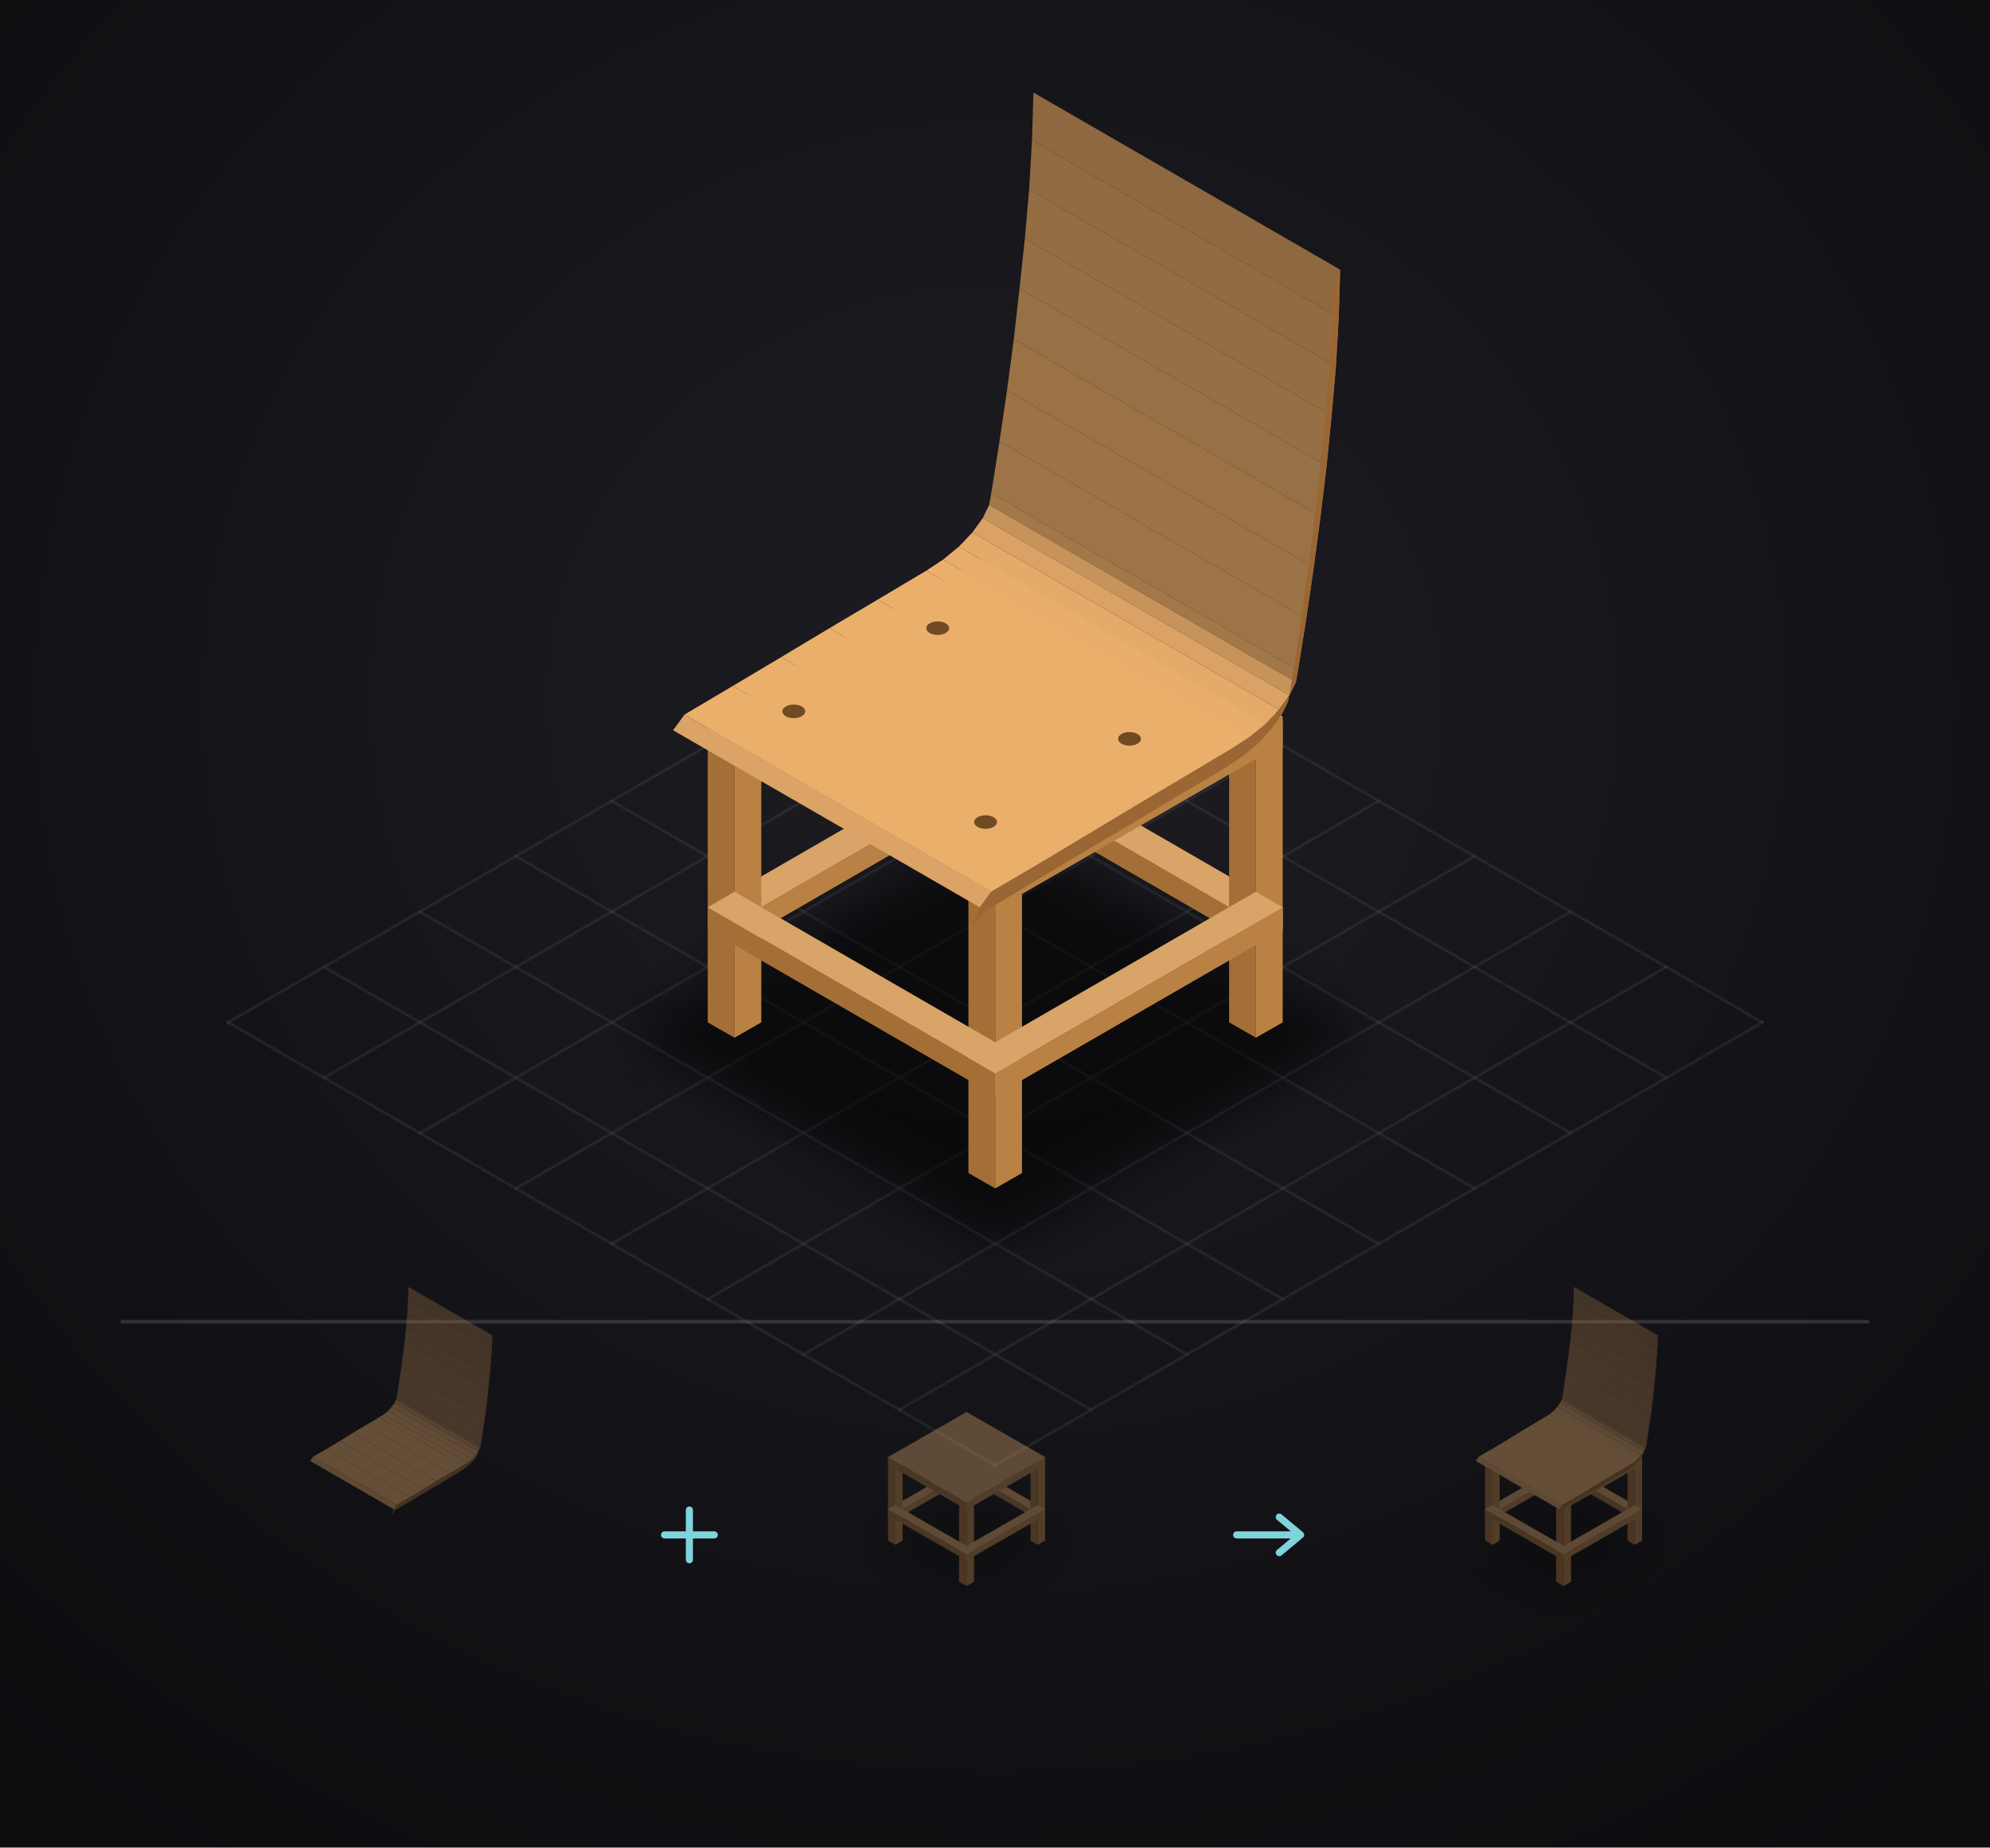
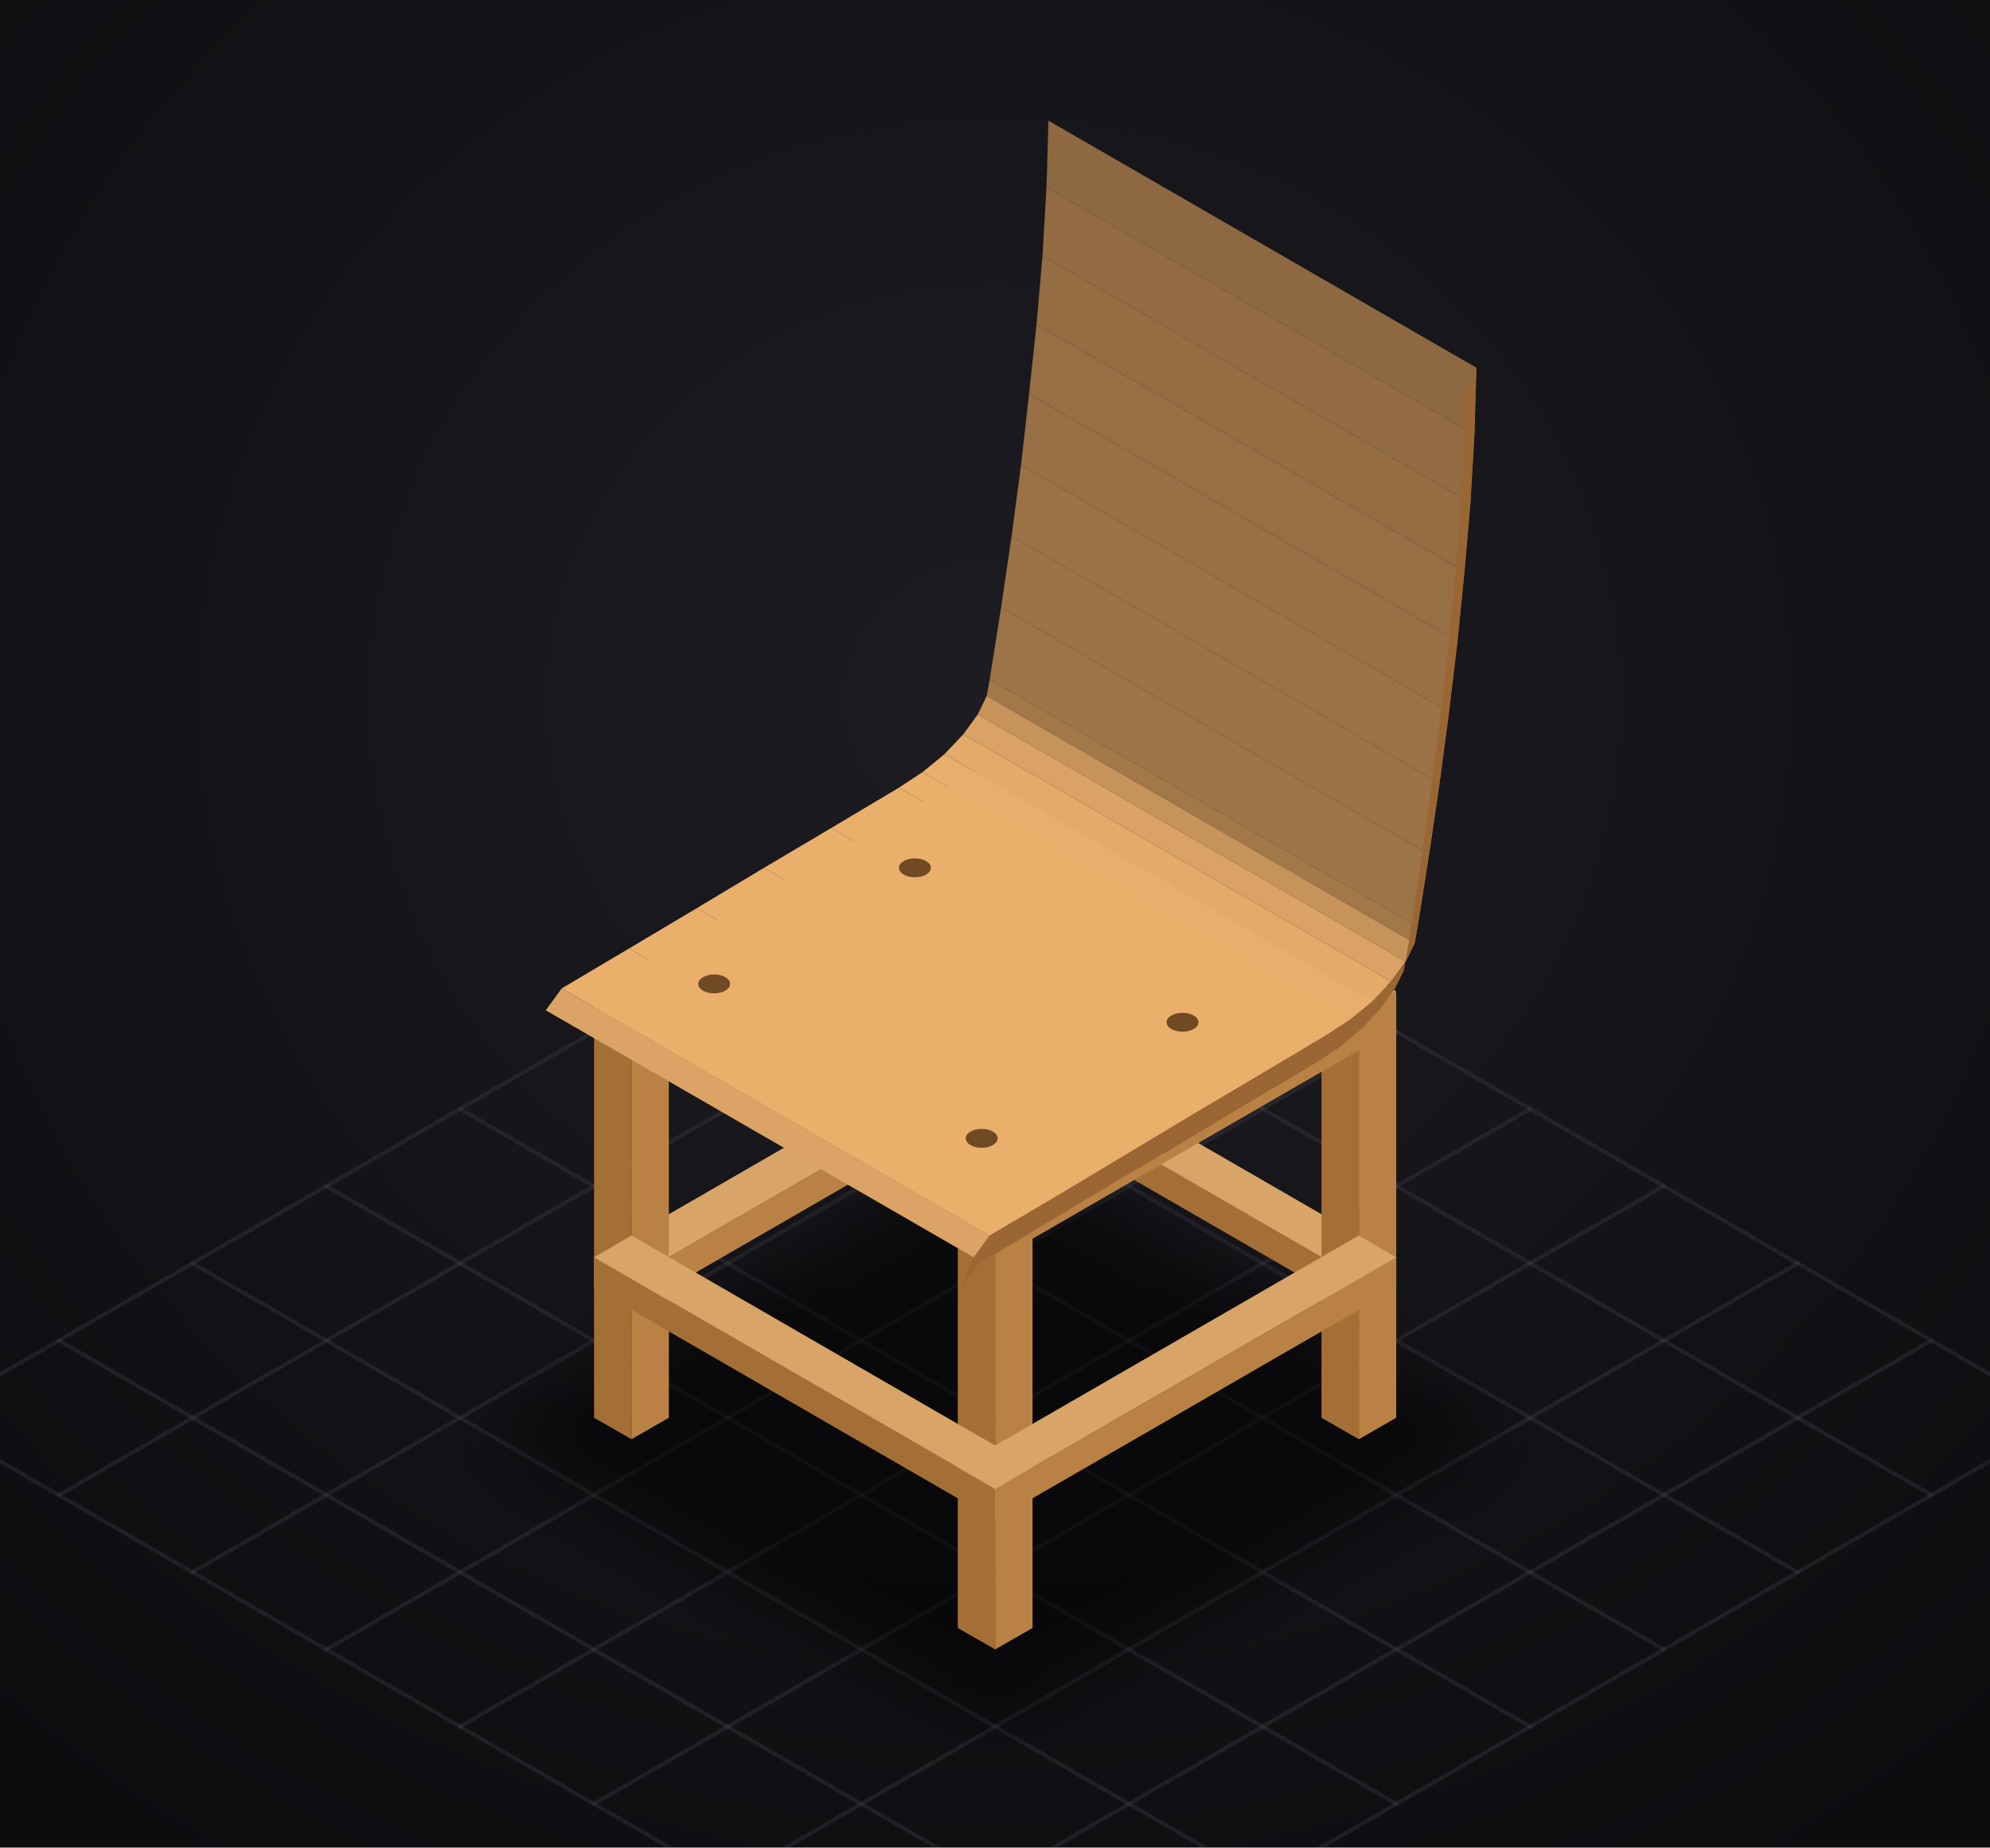
<svg xmlns="http://www.w3.org/2000/svg" viewBox="0 0 560 520" role="img" aria-labelledby="t d">
  <defs>
    <radialGradient id="fondo" cx=".5" cy=".38" r=".75">
      <stop stop-color="#1c1c22" />
      <stop offset="1" stop-color="#0d0d10" />
    </radialGradient>
    <filter id="blur" x="-30%" y="-30%" width="160%" height="160%">
      <feGaussianBlur stdDeviation="7" />
    </filter>
    <linearGradient id="vidrio" x1="0" y1="0" x2="1" y2="1">
      <stop stop-color="#ffffff" stop-opacity=".55" />
      <stop offset="1" stop-color="#cfd6e4" stop-opacity=".22" />
    </linearGradient>
    <linearGradient id="molde" x1="0" y1="0" x2="0" y2="1">
      <stop stop-color="#7fd3dc" stop-opacity=".30" />
      <stop offset="1" stop-color="#7fd3dc" stop-opacity=".14" />
    </linearGradient>
    <pattern id="tablas" width="10" height="10" patternUnits="userSpaceOnUse">
      <rect width="10" height="10" fill="#d8a467" />
      <path d="M0 9.5H10" stroke="#9c6a35" stroke-opacity=".55" />
    </pattern>
  </defs>
  <style>

@keyframes marco{0%{opacity:0;transform:translateY(24px)}8%,90%{opacity:1;transform:none}97%,100%{opacity:0}}
@keyframes concha{0%,24%{opacity:0;transform:translateY(-110px)}32%{opacity:1;transform:translateY(-110px)}52%,90%{opacity:1;transform:none}97%,100%{opacity:0}}
@keyframes tornillo{0%,56%{opacity:0}62%,90%{opacity:1}97%,100%{opacity:0}}
.marco{animation:marco 8s cubic-bezier(.2,.8,.2,1) infinite}
.concha{animation:concha 8s cubic-bezier(.3,.7,.2,1) infinite}
.concha .tornillo{animation:tornillo 8s ease-out infinite}
@keyframes paso1{0%,5%{opacity:.38}9%,28%{opacity:1}32%,100%{opacity:.38}}
.paso1{animation:paso1 8s ease-in-out infinite;opacity:.38}
@keyframes paso2{0%,29%{opacity:.38}33%,54%{opacity:1}58%,100%{opacity:.38}}
.paso2{animation:paso2 8s ease-in-out infinite;opacity:.38}
@keyframes paso3{0%,55%{opacity:.38}59%,90%{opacity:1}94%,100%{opacity:.38}}
.paso3{animation:paso3 8s ease-in-out infinite;opacity:.38}
.en-pausa *{animation-play-state:paused!important}
@media (prefers-reduced-motion:reduce){*{animation:none!important}}
</style>
  <rect width="560" height="520" fill="url(#fondo)" />
-   <g transform="translate(6.7 36.9) scale(1.005)">
+   <g transform="translate(-101.3 49.1) scale(1.402)">
    <line x1="272.0" y1="125.6" x2="57.2" y2="249.6" stroke="#8a8796" stroke-width="0.8" stroke-linecap="round" opacity="0.13" />
    <line x1="272.0" y1="125.6" x2="486.8" y2="249.6" stroke="#8a8796" stroke-width="0.8" stroke-linecap="round" opacity="0.13" />
    <line x1="298.8" y1="141.1" x2="84.1" y2="265.1" stroke="#8a8796" stroke-width="0.8" stroke-linecap="round" opacity="0.13" />
    <line x1="245.2" y1="141.1" x2="459.9" y2="265.1" stroke="#8a8796" stroke-width="0.8" stroke-linecap="round" opacity="0.13" />
    <line x1="325.7" y1="156.6" x2="110.9" y2="280.6" stroke="#8a8796" stroke-width="0.8" stroke-linecap="round" opacity="0.13" />
    <line x1="218.3" y1="156.6" x2="433.1" y2="280.6" stroke="#8a8796" stroke-width="0.8" stroke-linecap="round" opacity="0.13" />
    <line x1="352.5" y1="172.1" x2="137.8" y2="296.1" stroke="#8a8796" stroke-width="0.8" stroke-linecap="round" opacity="0.13" />
    <line x1="191.5" y1="172.1" x2="406.2" y2="296.1" stroke="#8a8796" stroke-width="0.8" stroke-linecap="round" opacity="0.13" />
    <line x1="379.4" y1="187.6" x2="164.6" y2="311.6" stroke="#8a8796" stroke-width="0.8" stroke-linecap="round" opacity="0.13" />
    <line x1="164.6" y1="187.6" x2="379.4" y2="311.6" stroke="#8a8796" stroke-width="0.8" stroke-linecap="round" opacity="0.13" />
    <line x1="406.2" y1="203.1" x2="191.5" y2="327.1" stroke="#8a8796" stroke-width="0.8" stroke-linecap="round" opacity="0.13" />
    <line x1="137.8" y1="203.1" x2="352.5" y2="327.1" stroke="#8a8796" stroke-width="0.8" stroke-linecap="round" opacity="0.13" />
    <line x1="433.1" y1="218.6" x2="218.3" y2="342.6" stroke="#8a8796" stroke-width="0.8" stroke-linecap="round" opacity="0.13" />
    <line x1="110.9" y1="218.6" x2="325.7" y2="342.6" stroke="#8a8796" stroke-width="0.8" stroke-linecap="round" opacity="0.13" />
    <line x1="459.9" y1="234.1" x2="245.2" y2="358.1" stroke="#8a8796" stroke-width="0.8" stroke-linecap="round" opacity="0.13" />
    <line x1="84.1" y1="234.1" x2="298.8" y2="358.1" stroke="#8a8796" stroke-width="0.8" stroke-linecap="round" opacity="0.13" />
    <line x1="486.8" y1="249.6" x2="272.0" y2="373.6" stroke="#8a8796" stroke-width="0.8" stroke-linecap="round" opacity="0.13" />
    <line x1="57.2" y1="249.6" x2="272.0" y2="373.6" stroke="#8a8796" stroke-width="0.8" stroke-linecap="round" opacity="0.13" />
    <g class="marco">
      <polygon points="272.0,193.8 374.0,252.7 272.0,311.6 170.0,252.7" fill="#000" opacity="0.55" filter="url(#blur)" />
      <polygon points="191.5,223.6 199.0,227.9 199.0,221.7 191.5,217.4" fill="#a46f37" />
      <polygon points="279.5,181.4 199.0,227.9 199.0,221.7 279.5,175.2" fill="#b98244" />
      <polygon points="272.0,170.9 279.5,175.2 199.0,221.7 191.5,217.4" fill="#d8a467" />
      <polygon points="264.5,181.4 345.0,227.9 345.0,221.7 264.5,175.2" fill="#a46f37" />
      <polygon points="352.5,223.6 345.0,227.9 345.0,221.7 352.5,217.4" fill="#b98244" />
      <polygon points="272.0,170.9 352.5,217.4 345.0,221.7 264.5,175.2" fill="#d8a467" />
      <polygon points="264.5,207.4 272.0,211.8 272.0,127.5 264.5,123.1" fill="#a46f37" />
      <polygon points="279.5,207.4 272.0,211.8 272.0,127.5 279.5,123.1" fill="#b98244" />
      <polygon points="272.0,118.8 279.5,123.1 272.0,127.5 264.5,123.1" fill="#d8a467" />
      <polygon points="337.5,249.6 345.0,253.9 345.0,169.6 337.5,165.3" fill="#a46f37" />
      <polygon points="352.5,249.6 345.0,253.9 345.0,169.6 352.5,165.3" fill="#b98244" />
      <polygon points="345.0,160.9 352.5,165.3 345.0,169.6 337.5,165.3" fill="#d8a467" />
      <polygon points="191.5,249.6 199.0,253.9 199.0,169.6 191.5,165.3" fill="#a46f37" />
      <polygon points="206.5,249.6 199.0,253.9 199.0,169.6 206.5,165.3" fill="#b98244" />
      <polygon points="199.0,160.9 206.5,165.3 199.0,169.6 191.5,165.3" fill="#d8a467" />
      <polygon points="264.5,291.8 272.0,296.1 272.0,211.8 264.5,207.4" fill="#a46f37" />
      <polygon points="279.5,291.8 272.0,296.1 272.0,211.8 279.5,207.4" fill="#b98244" />
      <polygon points="272.0,203.1 279.5,207.4 272.0,211.8 264.5,207.4" fill="#d8a467" />
      <polygon points="264.5,265.7 272.0,270.1 272.0,263.9 264.5,259.5" fill="#a46f37" />
      <polygon points="352.5,223.6 272.0,270.1 272.0,263.9 352.5,217.4" fill="#b98244" />
      <polygon points="345.0,213.0 352.5,217.4 272.0,263.9 264.5,259.5" fill="#d8a467" />
      <polygon points="191.5,223.6 272.0,270.1 272.0,263.9 191.5,217.4" fill="#a46f37" />
      <polygon points="279.5,265.7 272.0,270.1 272.0,263.9 279.5,259.5" fill="#b98244" />
      <polygon points="199.0,213.0 279.5,259.5 272.0,263.9 191.5,217.4" fill="#d8a467" />
      <polygon points="191.5,171.5 272.0,218.0 272.0,210.5 191.5,164.0" fill="#a46f37" />
      <polygon points="352.5,171.5 272.0,218.0 272.0,210.5 352.5,164.0" fill="#b98244" />
      <polygon points="272.0,117.5 352.5,164.0 272.0,210.5 191.5,164.0" fill="#d8a467" />
    </g>
    <g class="concha">
      <polygon points="282.7,-10.8 282.3,2.6 368.2,52.2 368.6,38.8" fill="rgb(142,104,64)" />
      <polygon points="282.3,2.6 281.5,16.3 367.4,65.9 368.2,52.2" fill="rgb(146,107,66)" />
      <polygon points="281.5,16.3 280.3,30.1 366.2,79.7 367.4,65.9" fill="rgb(148,109,67)" />
      <polygon points="280.3,30.1 278.8,44.1 364.8,93.7 366.2,79.7" fill="rgb(150,111,68)" />
      <polygon points="278.8,44.1 277.2,58.3 363.1,107.9 364.8,93.7" fill="rgb(152,112,69)" />
      <polygon points="277.2,58.3 275.3,72.6 361.2,122.2 363.1,107.9" fill="rgb(154,114,70)" />
      <polygon points="275.3,72.6 273.2,86.9 359.1,136.5 361.2,122.2" fill="rgb(156,115,70)" />
      <polygon points="273.2,86.9 270.9,101.4 356.8,151.0 359.1,136.5" fill="rgb(157,116,71)" />
      <polygon points="270.9,101.4 270.3,104.7 356.2,154.3 356.8,151.0" fill="rgb(162,120,73)" />
      <polygon points="270.3,104.7 268.5,108.4 354.4,158.0 356.2,154.3" fill="rgb(198,147,91)" />
      <polygon points="268.5,108.4 265.6,112.4 351.5,162.0 354.4,158.0" fill="rgb(218,162,100)" />
      <polygon points="265.6,112.4 261.8,116.4 347.7,166.0 351.5,162.0" fill="rgb(228,170,105)" />
      <polygon points="261.8,116.4 257.4,120.0 343.3,169.6 347.7,166.0" fill="rgb(233,174,107)" />
      <polygon points="257.4,120.0 252.7,123.1 338.6,172.7 343.3,169.6" fill="rgb(235,175,108)" />
      <polygon points="252.7,123.1 239.1,131.2 325.0,180.8 338.6,172.7" fill="rgb(235,175,108)" />
      <polygon points="239.1,131.2 225.6,139.2 311.5,188.8 325.0,180.8" fill="rgb(235,175,108)" />
      <polygon points="225.6,139.2 212.1,147.3 298.0,196.9 311.5,188.8" fill="rgb(235,175,108)" />
      <polygon points="212.1,147.3 198.5,155.4 284.5,205.0 298.0,196.9" fill="rgb(235,175,108)" />
      <polygon points="198.5,155.4 185.0,163.4 270.9,213.0 284.5,205.0" fill="rgb(235,175,108)" />
      <polygon points="185.0,163.4 181.8,167.8 267.7,217.4 270.9,213.0" fill="rgb(219,163,101)" />
      <polygon points="368.6,38.8 368.2,52.2 367.4,65.9 366.2,79.7 364.8,93.7 363.1,107.9 361.2,122.2 359.1,136.5 356.8,151.0 356.2,154.3 354.4,158.0 351.5,162.0 347.7,166.0 343.3,169.6 338.6,172.7 325.0,180.8 311.5,188.8 298.0,196.9 284.5,205.0 270.9,213.0 267.7,217.4 265.4,223.0 268.7,218.7 282.2,210.6 295.7,202.5 309.3,194.5 322.8,186.4 336.3,178.4 341.0,175.3 345.5,171.6 349.2,167.6 352.1,163.7 354.0,159.9 354.6,156.7 356.9,142.2 358.9,127.8 360.8,113.5 362.5,99.4 363.9,85.4 365.1,71.5 366.0,57.9 366.4,44.4" fill="#9a6633" />
      <line x1="367.8" y1="39.3" x2="267.4" y2="217.2" stroke="none" stroke-width="0" stroke-linecap="round" />
      <line x1="367.8" y1="39.3" x2="267.4" y2="217.2" stroke="none" stroke-width="0" stroke-linecap="round" />
      <line x1="367.8" y1="39.3" x2="267.4" y2="217.2" stroke="none" stroke-width="0" stroke-linecap="round" />
      <line x1="367.8" y1="39.3" x2="267.4" y2="217.2" stroke="none" stroke-width="0" stroke-linecap="round" />
      <ellipse class="tornillo" cx="255.9" cy="139.2" rx="3.2" ry="1.9" fill="#6f4a22" />
      <ellipse class="tornillo" cx="309.6" cy="170.2" rx="3.2" ry="1.9" fill="#6f4a22" />
      <ellipse class="tornillo" cx="215.6" cy="162.5" rx="3.2" ry="1.9" fill="#6f4a22" />
      <ellipse class="tornillo" cx="269.3" cy="193.5" rx="3.2" ry="1.9" fill="#6f4a22" />
    </g>
  </g>
-   <line x1="34" y1="372" x2="526" y2="372" stroke="#ffffff" stroke-opacity=".14" />
-   <g class="paso1">
-     <polygon points="114.9,362.2 114.8,365.9 138.4,379.5 138.5,375.8" fill="rgb(142,104,64)" />
-     <polygon points="114.8,365.9 114.6,369.6 138.1,383.2 138.4,379.5" fill="rgb(146,107,66)" />
-     <polygon points="114.6,369.6 114.3,373.4 137.8,387.0 138.1,383.2" fill="rgb(148,109,67)" />
-     <polygon points="114.3,373.4 113.9,377.3 137.4,390.9 137.8,387.0" fill="rgb(150,111,68)" />
-     <polygon points="113.9,377.3 113.4,381.1 137.0,394.7 137.4,390.9" fill="rgb(152,112,69)" />
-     <polygon points="113.4,381.1 112.9,385.1 136.5,398.7 137.0,394.7" fill="rgb(154,114,70)" />
-     <polygon points="112.9,385.1 112.3,389.0 135.9,402.6 136.5,398.7" fill="rgb(156,115,70)" />
-     <polygon points="112.3,389.0 111.7,393.0 135.3,406.6 135.9,402.6" fill="rgb(157,116,71)" />
-     <polygon points="111.7,393.0 111.5,393.9 135.1,407.5 135.3,406.6" fill="rgb(162,120,73)" />
-     <polygon points="111.5,393.9 111.0,394.9 134.6,408.5 135.1,407.5" fill="rgb(198,147,91)" />
-     <polygon points="111.0,394.9 110.2,396.0 133.8,409.6 134.6,408.5" fill="rgb(218,162,100)" />
-     <polygon points="110.2,396.0 109.2,397.1 132.8,410.7 133.8,409.6" fill="rgb(228,170,105)" />
-     <polygon points="109.2,397.1 108.0,398.1 131.6,411.7 132.8,410.7" fill="rgb(233,174,107)" />
-     <polygon points="108.0,398.1 106.7,398.9 130.3,412.5 131.6,411.7" fill="rgb(235,175,108)" />
-     <polygon points="106.7,398.9 103.0,401.1 126.5,414.7 130.3,412.5" fill="rgb(235,175,108)" />
-     <polygon points="103.0,401.1 99.3,403.3 122.8,416.9 126.5,414.7" fill="rgb(235,175,108)" />
-     <polygon points="99.3,403.3 95.6,405.6 119.1,419.2 122.8,416.9" fill="rgb(235,175,108)" />
-     <polygon points="95.6,405.6 91.9,407.8 115.4,421.4 119.1,419.2" fill="rgb(235,175,108)" />
-     <polygon points="91.9,407.8 88.1,410.0 111.7,423.6 115.4,421.4" fill="rgb(235,175,108)" />
-     <polygon points="88.1,410.0 87.3,411.2 110.8,424.8 111.7,423.6" fill="rgb(219,163,101)" />
-     <polygon points="138.5,375.8 138.4,379.5 138.1,383.2 137.8,387.0 137.4,390.9 137.0,394.7 136.5,398.7 135.9,402.6 135.3,406.6 135.1,407.5 134.6,408.5 133.8,409.6 132.8,410.7 131.6,411.7 130.3,412.5 126.5,414.7 122.8,416.9 119.1,419.2 115.4,421.4 111.7,423.6 110.8,424.8 110.2,426.3 111.1,425.1 114.8,422.9 118.5,420.7 122.2,418.5 125.9,416.3 129.6,414.1 130.9,413.2 132.1,412.2 133.2,411.1 134.0,410.0 134.5,409.0 134.6,408.1 135.3,404.1 135.8,400.2 136.4,396.3 136.8,392.4 137.2,388.6 137.5,384.8 137.8,381.0 137.9,377.3" fill="#9a6633" />
-     <line x1="138.3" y1="375.9" x2="110.7" y2="424.7" stroke="none" stroke-width="0" stroke-linecap="round" />
-     <line x1="138.3" y1="375.9" x2="110.7" y2="424.7" stroke="none" stroke-width="0" stroke-linecap="round" />
-     <line x1="138.3" y1="375.9" x2="110.7" y2="424.7" stroke="none" stroke-width="0" stroke-linecap="round" />
-     <line x1="138.3" y1="375.9" x2="110.7" y2="424.7" stroke="none" stroke-width="0" stroke-linecap="round" />
-   </g>
-   <path d="M187 432h14M194 425v14" stroke="#7fd3dc" stroke-width="2" stroke-linecap="round" />
-   <g class="paso2">
-     <polygon points="272.0,418.3 300.0,434.4 272.0,450.6 244.0,434.4" fill="#000" opacity="0.55" filter="url(#blur)" />
-     <polygon points="249.9,426.5 252.0,427.7 252.0,426.0 249.9,424.8" fill="#a46f37" />
-     <polygon points="274.1,414.9 252.0,427.7 252.0,426.0 274.1,413.2" fill="#b98244" />
-     <polygon points="272.0,412.0 274.1,413.2 252.0,426.0 249.9,424.8" fill="#d8a467" />
-     <polygon points="269.9,414.9 292.0,427.7 292.0,426.0 269.9,413.2" fill="#a46f37" />
-     <polygon points="294.1,426.5 292.0,427.7 292.0,426.0 294.1,424.8" fill="#b98244" />
-     <polygon points="272.0,412.0 294.1,424.8 292.0,426.0 269.9,413.2" fill="#d8a467" />
-     <polygon points="269.9,422.0 272.0,423.2 272.0,400.1 269.9,398.9" fill="#a46f37" />
-     <polygon points="274.1,422.0 272.0,423.2 272.0,400.1 274.1,398.9" fill="#b98244" />
-     <polygon points="272.0,397.7 274.1,398.9 272.0,400.1 269.9,398.9" fill="#d8a467" />
-     <polygon points="290.0,433.6 292.0,434.8 292.0,411.7 290.0,410.5" fill="#a46f37" />
-     <polygon points="294.1,433.6 292.0,434.8 292.0,411.7 294.1,410.5" fill="#b98244" />
-     <polygon points="292.0,409.3 294.1,410.5 292.0,411.7 290.0,410.5" fill="#d8a467" />
-     <polygon points="249.9,433.6 252.0,434.8 252.0,411.7 249.9,410.5" fill="#a46f37" />
-     <polygon points="254.0,433.6 252.0,434.8 252.0,411.7 254.0,410.5" fill="#b98244" />
-     <polygon points="252.0,409.3 254.0,410.5 252.0,411.7 249.9,410.5" fill="#d8a467" />
-     <polygon points="269.9,445.2 272.0,446.4 272.0,423.2 269.9,422.0" fill="#a46f37" />
-     <polygon points="274.1,445.2 272.0,446.4 272.0,423.2 274.1,422.0" fill="#b98244" />
-     <polygon points="272.0,420.8 274.1,422.0 272.0,423.2 269.9,422.0" fill="#d8a467" />
-     <polygon points="269.9,438.0 272.0,439.2 272.0,437.5 269.9,436.3" fill="#a46f37" />
-     <polygon points="294.1,426.5 272.0,439.2 272.0,437.5 294.1,424.8" fill="#b98244" />
-     <polygon points="292.0,423.6 294.1,424.8 272.0,437.5 269.9,436.3" fill="#d8a467" />
-     <polygon points="249.9,426.5 272.0,439.2 272.0,437.5 249.9,424.8" fill="#a46f37" />
-     <polygon points="274.1,438.0 272.0,439.2 272.0,437.5 274.1,436.3" fill="#b98244" />
-     <polygon points="252.0,423.6 274.1,436.3 272.0,437.5 249.9,424.8" fill="#d8a467" />
-     <polygon points="249.9,412.2 272.0,424.9 272.0,422.9 249.9,410.1" fill="#a46f37" />
-     <polygon points="294.1,412.2 272.0,424.9 272.0,422.9 294.1,410.1" fill="#b98244" />
-     <polygon points="272.0,397.4 294.1,410.1 272.0,422.9 249.9,410.1" fill="#d8a467" />
-   </g>
-   <path d="M348 432H365M360 427L366 432L360 437" fill="none" stroke="#7fd3dc" stroke-width="2" stroke-linecap="round" stroke-linejoin="round" />
-   <g class="paso3">
-     <polygon points="440.0,418.3 468.0,434.4 440.0,450.6 412.0,434.4" fill="#000" opacity="0.55" filter="url(#blur)" />
-     <polygon points="417.9,426.5 420.0,427.7 420.0,426.0 417.9,424.8" fill="#a46f37" />
-     <polygon points="442.1,414.9 420.0,427.7 420.0,426.0 442.1,413.2" fill="#b98244" />
-     <polygon points="440.0,412.0 442.1,413.2 420.0,426.0 417.9,424.8" fill="#d8a467" />
-     <polygon points="437.9,414.9 460.0,427.7 460.0,426.0 437.9,413.2" fill="#a46f37" />
-     <polygon points="462.1,426.5 460.0,427.7 460.0,426.0 462.1,424.8" fill="#b98244" />
-     <polygon points="440.0,412.0 462.1,424.8 460.0,426.0 437.9,413.2" fill="#d8a467" />
-     <polygon points="437.9,422.0 440.0,423.2 440.0,400.1 437.9,398.9" fill="#a46f37" />
-     <polygon points="442.1,422.0 440.0,423.2 440.0,400.1 442.1,398.9" fill="#b98244" />
-     <polygon points="440.0,397.7 442.1,398.9 440.0,400.1 437.9,398.9" fill="#d8a467" />
-     <polygon points="458.0,433.6 460.0,434.8 460.0,411.7 458.0,410.5" fill="#a46f37" />
-     <polygon points="462.1,433.6 460.0,434.8 460.0,411.7 462.1,410.5" fill="#b98244" />
-     <polygon points="460.0,409.3 462.1,410.5 460.0,411.7 458.0,410.5" fill="#d8a467" />
-     <polygon points="417.9,433.6 420.0,434.8 420.0,411.7 417.9,410.5" fill="#a46f37" />
-     <polygon points="422.0,433.6 420.0,434.8 420.0,411.7 422.0,410.5" fill="#b98244" />
-     <polygon points="420.0,409.3 422.0,410.5 420.0,411.7 417.9,410.5" fill="#d8a467" />
-     <polygon points="437.9,445.2 440.0,446.4 440.0,423.2 437.9,422.0" fill="#a46f37" />
-     <polygon points="442.1,445.2 440.0,446.4 440.0,423.2 442.1,422.0" fill="#b98244" />
-     <polygon points="440.0,420.8 442.1,422.0 440.0,423.2 437.9,422.0" fill="#d8a467" />
-     <polygon points="437.9,438.0 440.0,439.2 440.0,437.5 437.9,436.3" fill="#a46f37" />
-     <polygon points="462.1,426.5 440.0,439.2 440.0,437.5 462.1,424.8" fill="#b98244" />
-     <polygon points="460.0,423.6 462.1,424.8 440.0,437.5 437.9,436.3" fill="#d8a467" />
-     <polygon points="417.9,426.5 440.0,439.2 440.0,437.5 417.9,424.8" fill="#a46f37" />
-     <polygon points="442.1,438.0 440.0,439.2 440.0,437.5 442.1,436.3" fill="#b98244" />
-     <polygon points="420.0,423.6 442.1,436.3 440.0,437.5 417.9,424.8" fill="#d8a467" />
-     <polygon points="417.9,412.2 440.0,424.9 440.0,422.9 417.9,410.1" fill="#a46f37" />
-     <polygon points="462.1,412.2 440.0,424.9 440.0,422.9 462.1,410.1" fill="#b98244" />
-     <polygon points="440.0,397.4 462.1,410.1 440.0,422.9 417.9,410.1" fill="#d8a467" />
-     <polygon points="442.9,362.2 442.8,365.9 466.4,379.5 466.5,375.8" fill="rgb(142,104,64)" />
-     <polygon points="442.8,365.9 442.6,369.6 466.1,383.2 466.4,379.5" fill="rgb(146,107,66)" />
-     <polygon points="442.6,369.6 442.3,373.4 465.8,387.0 466.1,383.2" fill="rgb(148,109,67)" />
-     <polygon points="442.3,373.4 441.9,377.3 465.4,390.9 465.8,387.0" fill="rgb(150,111,68)" />
-     <polygon points="441.9,377.3 441.4,381.1 465.0,394.7 465.4,390.9" fill="rgb(152,112,69)" />
-     <polygon points="441.4,381.1 440.9,385.1 464.5,398.7 465.0,394.7" fill="rgb(154,114,70)" />
-     <polygon points="440.9,385.1 440.3,389.0 463.9,402.6 464.5,398.7" fill="rgb(156,115,70)" />
-     <polygon points="440.3,389.0 439.7,393.0 463.3,406.6 463.9,402.6" fill="rgb(157,116,71)" />
-     <polygon points="439.7,393.0 439.5,393.9 463.1,407.5 463.3,406.6" fill="rgb(162,120,73)" />
-     <polygon points="439.5,393.9 439.0,394.9 462.6,408.5 463.1,407.5" fill="rgb(198,147,91)" />
-     <polygon points="439.0,394.9 438.2,396.0 461.8,409.6 462.6,408.5" fill="rgb(218,162,100)" />
-     <polygon points="438.2,396.0 437.2,397.1 460.8,410.7 461.8,409.6" fill="rgb(228,170,105)" />
-     <polygon points="437.2,397.1 436.0,398.1 459.6,411.7 460.8,410.7" fill="rgb(233,174,107)" />
-     <polygon points="436.0,398.1 434.7,398.9 458.3,412.5 459.6,411.7" fill="rgb(235,175,108)" />
-     <polygon points="434.7,398.9 431.0,401.1 454.5,414.7 458.3,412.5" fill="rgb(235,175,108)" />
-     <polygon points="431.0,401.1 427.3,403.3 450.8,416.9 454.5,414.7" fill="rgb(235,175,108)" />
-     <polygon points="427.3,403.3 423.6,405.6 447.1,419.2 450.8,416.9" fill="rgb(235,175,108)" />
-     <polygon points="423.6,405.6 419.9,407.8 443.4,421.4 447.1,419.2" fill="rgb(235,175,108)" />
-     <polygon points="419.9,407.8 416.1,410.0 439.7,423.6 443.4,421.4" fill="rgb(235,175,108)" />
-     <polygon points="416.1,410.0 415.3,411.2 438.8,424.8 439.7,423.6" fill="rgb(219,163,101)" />
-     <polygon points="466.5,375.8 466.4,379.5 466.1,383.2 465.8,387.0 465.4,390.9 465.0,394.7 464.5,398.7 463.9,402.6 463.3,406.6 463.1,407.5 462.6,408.5 461.8,409.6 460.8,410.7 459.6,411.7 458.3,412.5 454.5,414.7 450.8,416.9 447.1,419.2 443.4,421.4 439.7,423.6 438.8,424.8 438.2,426.3 439.1,425.1 442.8,422.9 446.5,420.7 450.2,418.5 453.9,416.3 457.6,414.1 458.9,413.2 460.1,412.2 461.2,411.1 462.0,410.0 462.5,409.0 462.6,408.1 463.3,404.1 463.8,400.2 464.4,396.3 464.8,392.4 465.2,388.6 465.5,384.8 465.8,381.0 465.9,377.3" fill="#9a6633" />
-     <line x1="466.3" y1="375.9" x2="438.7" y2="424.7" stroke="none" stroke-width="0" stroke-linecap="round" />
-     <line x1="466.3" y1="375.9" x2="438.7" y2="424.7" stroke="none" stroke-width="0" stroke-linecap="round" />
-     <line x1="466.3" y1="375.9" x2="438.7" y2="424.7" stroke="none" stroke-width="0" stroke-linecap="round" />
-     <line x1="466.3" y1="375.9" x2="438.7" y2="424.7" stroke="none" stroke-width="0" stroke-linecap="round" />
-   </g>
</svg>
